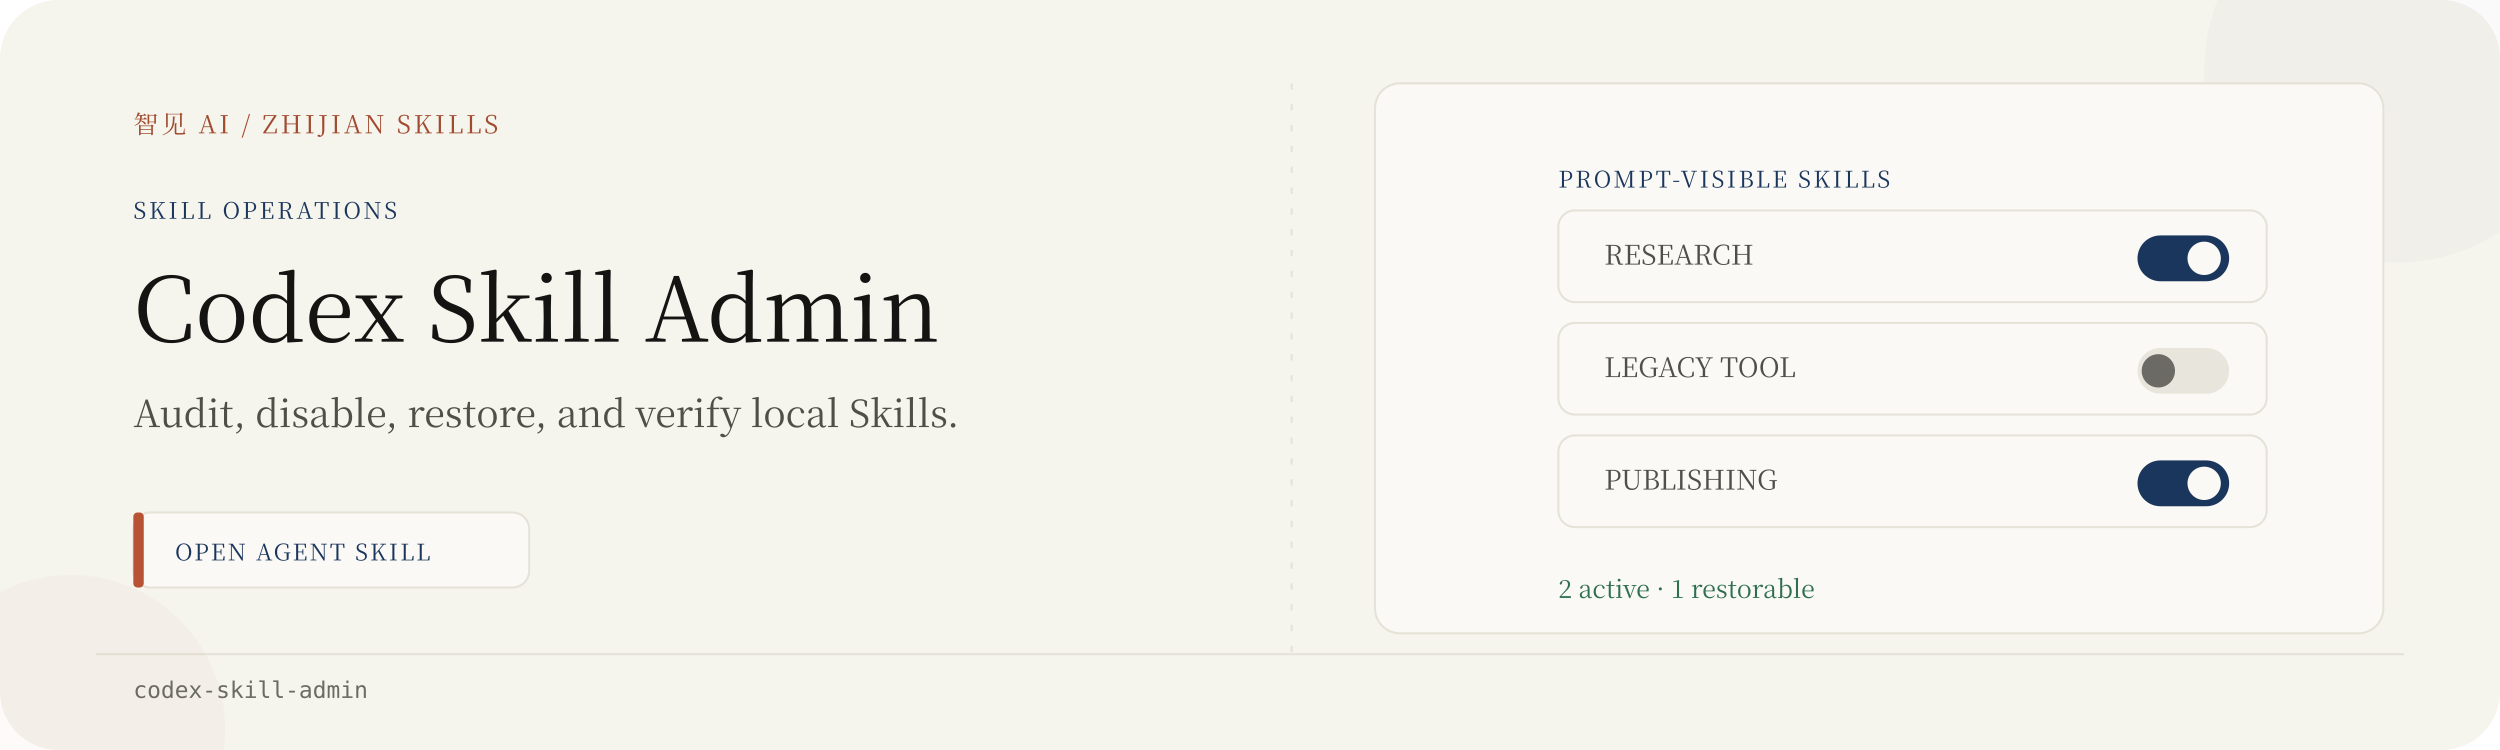
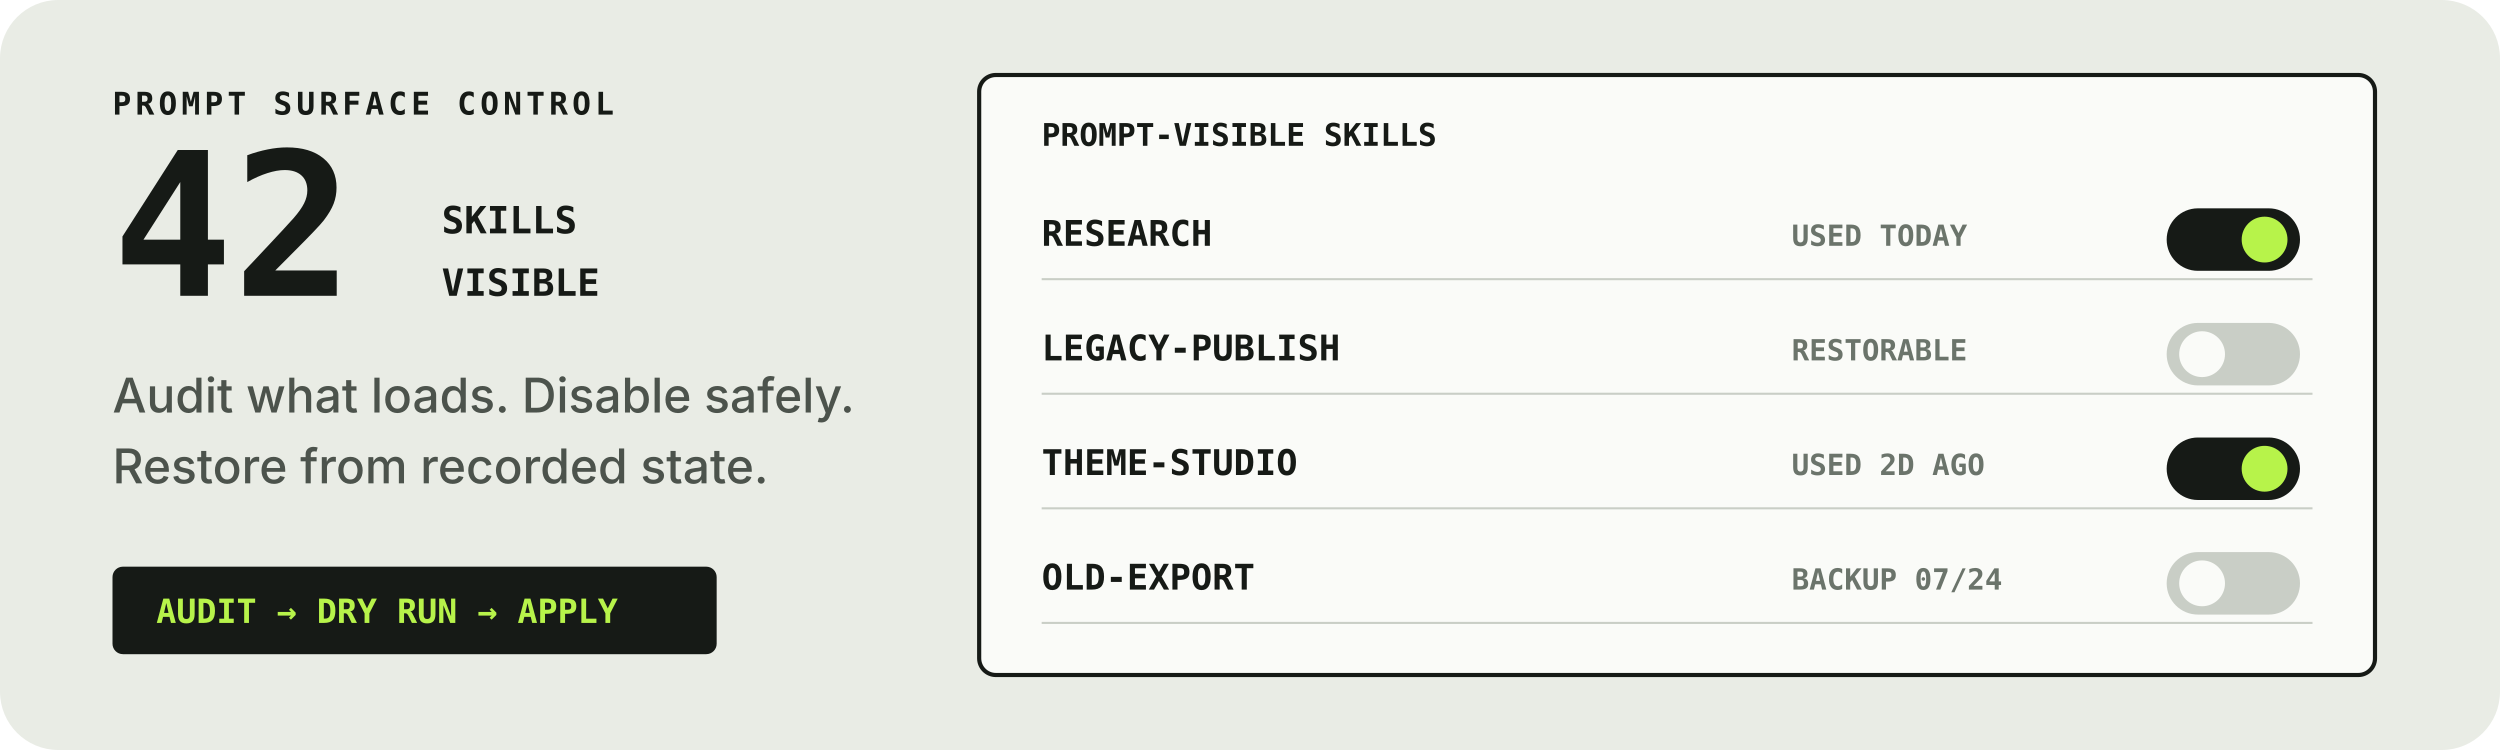
- <svg xmlns="http://www.w3.org/2000/svg" viewBox="0 0 1200 360" role="img" aria-labelledby="title desc">
-   <rect width="1200" height="360" rx="28" fill="#F5F4ED" />
-   <path d="M46 314 H1154" stroke="#E5E3D8" stroke-width="1" />
-   <path d="M620 40 V320" stroke="#E5E3D8" stroke-width="1" stroke-dasharray="3 7" />
-   <circle cx="1150" cy="34" r="92" fill="#1B365D" opacity="0.025" />
-   <circle cx="34" cy="350" r="74" fill="#B85235" opacity="0.035" />
-   <text x="64" y="64" fill="#A04A2E" font-family="'Source Han Serif SC VF','Source Han Serif SC','Noto Serif CJK SC','Songti SC',STSong,SimSun,Georgia,serif" font-size="12" font-weight="500" letter-spacing="1.4">智见 AI  /  ZHIJIAN SKILLS</text>
-   <text x="64" y="105" fill="#1B365D" font-family="'Source Han Serif SC VF','Source Han Serif SC','Noto Serif CJK SC','Songti SC',STSong,SimSun,Georgia,serif" font-size="11" font-weight="500" letter-spacing="1.3">SKILL OPERATIONS</text>
-   <text x="64" y="164" fill="#141413" font-family="'Source Han Serif SC VF','Source Han Serif SC','Noto Serif CJK SC','Songti SC',STSong,SimSun,Georgia,serif" font-size="43" font-weight="500">Codex Skill Admin</text>
-   <text x="64" y="205" fill="#504E49" font-family="'Source Han Serif SC VF','Source Han Serif SC','Noto Serif CJK SC','Songti SC',STSong,SimSun,Georgia,serif" font-size="18" font-weight="400">Audit, disable, restore, and verify local Skills.</text>
-   <rect x="64" y="246" width="190" height="36" rx="8" fill="#FAF9F5" stroke="#E5E3D8" stroke-width="1" />
-   <rect x="64" y="246" width="5" height="36" rx="2" fill="#B85235" stroke="none" stroke-width="1" />
-   <text x="84" y="269" fill="#1B365D" font-family="'Source Han Serif SC VF','Source Han Serif SC','Noto Serif CJK SC','Songti SC',STSong,SimSun,Georgia,serif" font-size="11" font-weight="500" letter-spacing="1">OPEN AGENT SKILL</text>
-   <text x="64" y="335" fill="#6B6A64" font-family="'SF Mono','JetBrains Mono',Menlo,Consolas,monospace" font-size="11" font-weight="400">codex-skill-admin</text>
-   <rect x="660" y="40" width="484" height="264" rx="12" fill="#FAF9F5" stroke="#E5E3D8" stroke-width="1" />
-   <text x="748" y="90" fill="#1B365D" font-family="'Source Han Serif SC VF','Source Han Serif SC','Noto Serif CJK SC','Songti SC',STSong,SimSun,Georgia,serif" font-size="11" font-weight="500" letter-spacing="1.2">PROMPT-VISIBLE SKILLS</text>
-   <rect x="748" y="101" width="340" height="44" rx="8" fill="#FAF9F5" stroke="#E5E3D8" stroke-width="1" />
-   <text x="770" y="127" fill="#504E49" font-family="'Source Han Serif SC VF','Source Han Serif SC','Noto Serif CJK SC','Songti SC',STSong,SimSun,Georgia,serif" font-size="13" font-weight="500">RESEARCH</text>
-   <rect x="1026" y="113" width="44" height="22" rx="11" fill="#1B365D" stroke="none" stroke-width="1" />
-   <circle cx="1058" cy="124" r="8" fill="#FAF9F5" stroke="none" stroke-width="1" />
-   <rect x="748" y="155" width="340" height="44" rx="8" fill="#FAF9F5" stroke="#E5E3D8" stroke-width="1" />
-   <text x="770" y="181" fill="#504E49" font-family="'Source Han Serif SC VF','Source Han Serif SC','Noto Serif CJK SC','Songti SC',STSong,SimSun,Georgia,serif" font-size="13" font-weight="500">LEGACY TOOL</text>
-   <rect x="1026" y="167" width="44" height="22" rx="11" fill="#E8E6DC" stroke="none" stroke-width="1" />
-   <circle cx="1036" cy="178" r="8" fill="#6B6A64" stroke="none" stroke-width="1" />
-   <rect x="748" y="209" width="340" height="44" rx="8" fill="#FAF9F5" stroke="#E5E3D8" stroke-width="1" />
-   <text x="770" y="235" fill="#504E49" font-family="'Source Han Serif SC VF','Source Han Serif SC','Noto Serif CJK SC','Songti SC',STSong,SimSun,Georgia,serif" font-size="13" font-weight="500">PUBLISHING</text>
-   <rect x="1026" y="221" width="44" height="22" rx="11" fill="#1B365D" stroke="none" stroke-width="1" />
-   <circle cx="1058" cy="232" r="8" fill="#FAF9F5" stroke="none" stroke-width="1" />
-   <text x="748" y="287" fill="#2F6F4E" font-family="'Source Han Serif SC VF','Source Han Serif SC','Noto Serif CJK SC','Songti SC',STSong,SimSun,Georgia,serif" font-size="12" font-weight="500">2 active  ·  1 restorable</text>
+ <svg xmlns="http://www.w3.org/2000/svg" viewBox="0 0 1200 360" role="img" aria-labelledby="title desc" data-composition="prompt-switchboard">
+   <rect width="1200" height="360" rx="28" fill="#E9ECE5" />
+   <g data-composition="prompt-switchboard">
+     <text x="54" y="55" fill="#161A16" font-family="ui-monospace,'SFMono-Regular',Menlo,monospace" font-size="15" font-weight="750" letter-spacing="2">PROMPT SURFACE CONTROL</text>
+     <text x="54" y="142" fill="#161A16" font-family="ui-monospace,'SFMono-Regular',Menlo,monospace" font-size="96" font-weight="780">42</text>
+     <text x="212" y="112" fill="#161A16" font-family="ui-monospace,'SFMono-Regular',Menlo,monospace" font-size="18" font-weight="700">SKILLS</text>
+     <text x="212" y="142" fill="#161A16" font-family="ui-monospace,'SFMono-Regular',Menlo,monospace" font-size="18" font-weight="700">VISIBLE</text>
+     <text x="54" y="198" fill="#4C534C" font-family="-apple-system,BlinkMacSystemFont,'Segoe UI','PingFang SC',sans-serif" font-size="23" font-weight="500">Audit what loads. Disable safely.</text>
+     <text x="54" y="232" fill="#4C534C" font-family="-apple-system,BlinkMacSystemFont,'Segoe UI','PingFang SC',sans-serif" font-size="23" font-weight="500">Restore from recorded state.</text>
+     <rect x="54" y="272" width="290" height="42" rx="5" fill="#161A16" stroke="none" stroke-width="1" />
+     <text x="75" y="299" fill="#B7F34A" font-family="ui-monospace,'SFMono-Regular',Menlo,monospace" font-size="16" font-weight="700">AUDIT → DRY RUN → APPLY</text>
+     <rect x="470" y="36" width="670" height="288" rx="8" fill="#FAFBF8" stroke="#161A16" stroke-width="2" />
+     <text x="500" y="70" fill="#161A16" font-family="ui-monospace,'SFMono-Regular',Menlo,monospace" font-size="15" font-weight="700">PROMPT-VISIBLE SKILLS</text>
+     <line x1="500" y1="134" x2="1110" y2="134" stroke="#C9CEC6" stroke-width="1" />
+     <text x="500" y="118" fill="#161A16" font-family="ui-monospace,'SFMono-Regular',Menlo,monospace" font-size="17" font-weight="700">RESEARCH</text>
+     <text x="860" y="118" fill="#6B746B" font-family="ui-monospace,'SFMono-Regular',Menlo,monospace" font-size="14" font-weight="600">USED TODAY</text>
+     <rect x="1040" y="100" width="64" height="30" rx="15" fill="#161A16" stroke="none" stroke-width="1" />
+     <circle cx="1087" cy="115" r="11" fill="#B7F34A" stroke="none" stroke-width="1" />
+     <line x1="500" y1="189" x2="1110" y2="189" stroke="#C9CEC6" stroke-width="1" />
+     <text x="500" y="173" fill="#161A16" font-family="ui-monospace,'SFMono-Regular',Menlo,monospace" font-size="17" font-weight="700">LEGACY-PUBLISH</text>
+     <text x="860" y="173" fill="#6B746B" font-family="ui-monospace,'SFMono-Regular',Menlo,monospace" font-size="14" font-weight="600">RESTORABLE</text>
+     <rect x="1040" y="155" width="64" height="30" rx="15" fill="#C9CEC6" stroke="none" stroke-width="1" />
+     <circle cx="1057" cy="170" r="11" fill="#FAFBF8" stroke="none" stroke-width="1" />
+     <line x1="500" y1="244" x2="1110" y2="244" stroke="#C9CEC6" stroke-width="1" />
+     <text x="500" y="228" fill="#161A16" font-family="ui-monospace,'SFMono-Regular',Menlo,monospace" font-size="17" font-weight="700">THEME-STUDIO</text>
+     <text x="860" y="228" fill="#6B746B" font-family="ui-monospace,'SFMono-Regular',Menlo,monospace" font-size="14" font-weight="600">USED 2D AGO</text>
+     <rect x="1040" y="210" width="64" height="30" rx="15" fill="#161A16" stroke="none" stroke-width="1" />
+     <circle cx="1087" cy="225" r="11" fill="#B7F34A" stroke="none" stroke-width="1" />
+     <line x1="500" y1="299" x2="1110" y2="299" stroke="#C9CEC6" stroke-width="1" />
+     <text x="500" y="283" fill="#161A16" font-family="ui-monospace,'SFMono-Regular',Menlo,monospace" font-size="17" font-weight="700">OLD-EXPORT</text>
+     <text x="860" y="283" fill="#6B746B" font-family="ui-monospace,'SFMono-Regular',Menlo,monospace" font-size="14" font-weight="600">BACKUP 07/24</text>
+     <rect x="1040" y="265" width="64" height="30" rx="15" fill="#C9CEC6" stroke="none" stroke-width="1" />
+     <circle cx="1057" cy="280" r="11" fill="#FAFBF8" stroke="none" stroke-width="1" />
+   </g>
</svg>
